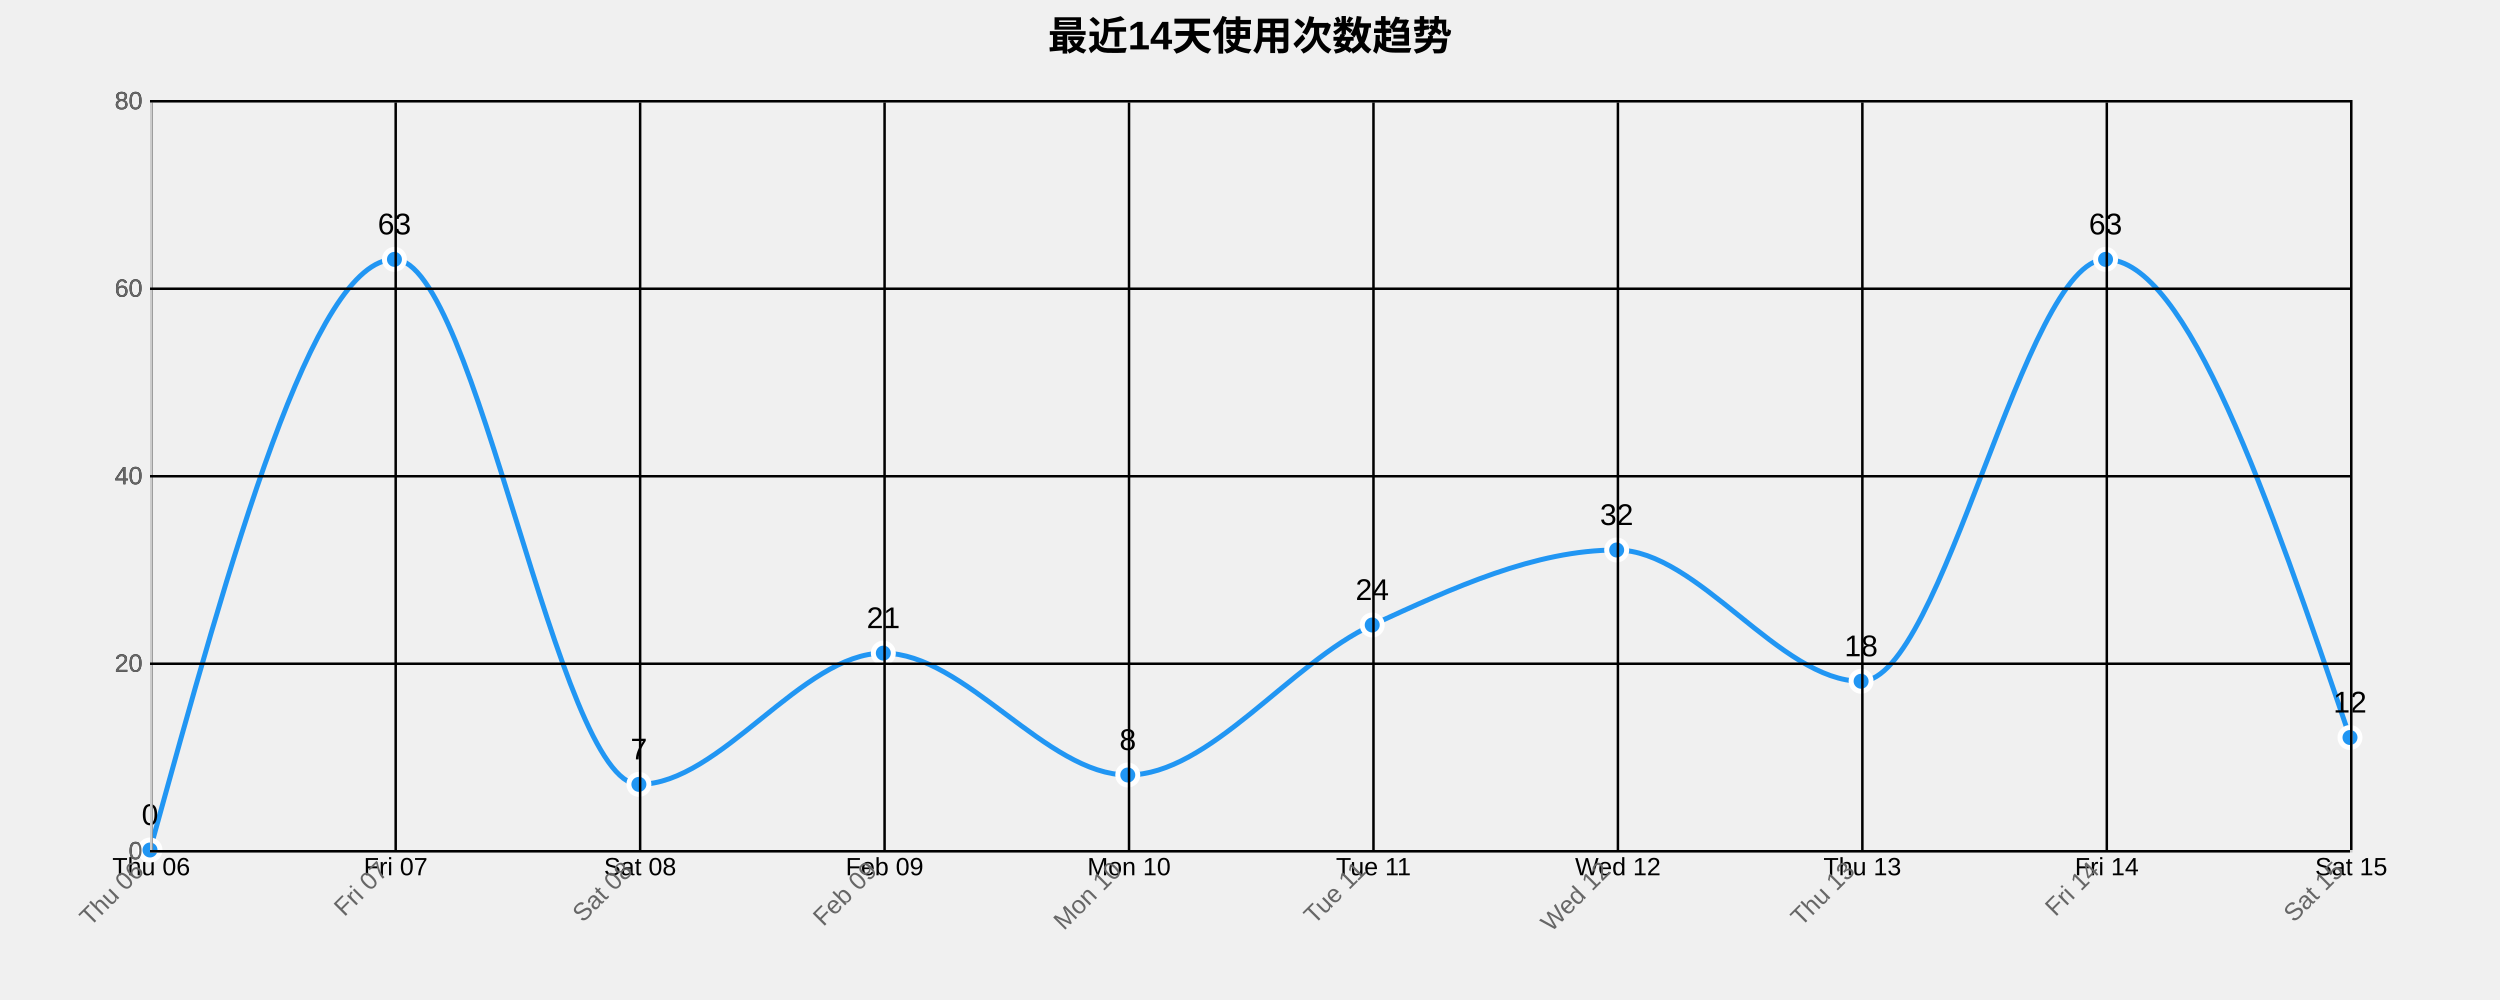
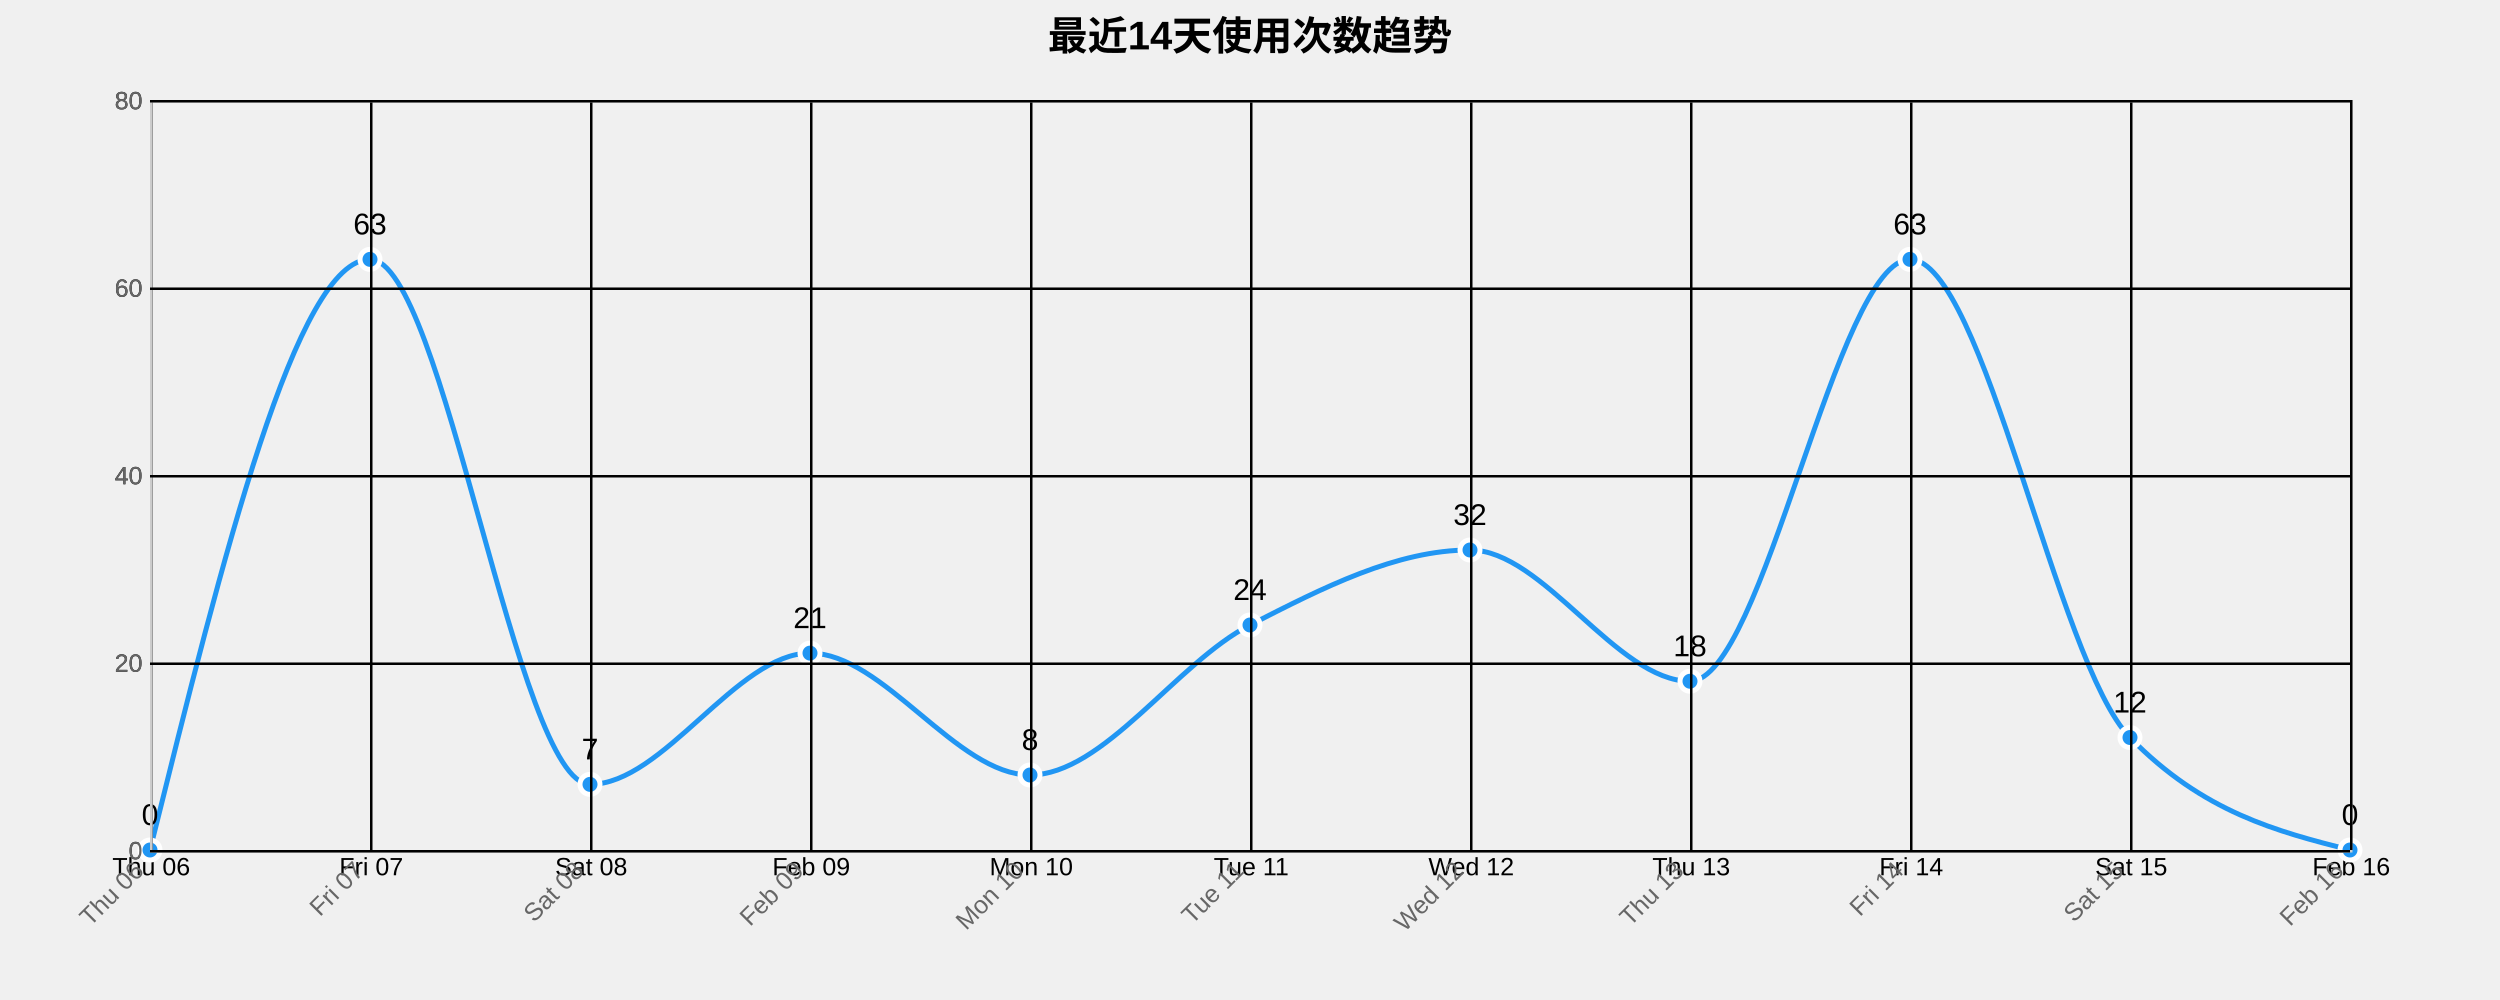
<svg xmlns="http://www.w3.org/2000/svg" width="1000" height="400">
  <g transform="translate(60,40)">
    <text x="440" y="-20" text-anchor="middle" style="font-size: 16px; font-weight: bold;">最近14天使用次数趋势</text>
    <g class="grid" transform="translate(0,300)" fill="none" font-size="10" font-family="sans-serif" text-anchor="middle">
      <path class="domain" stroke="currentColor" d="M0.5,-300V0.5H880.5V-300" />
      <g class="tick" opacity="1" transform="translate(0.5,0)">
        <line stroke="currentColor" y2="-300" />
        <text fill="currentColor" y="3" dy="0.71em">Thu 06</text>
      </g>
-       <g class="tick" opacity="1" transform="translate(98.27778,0)">
+       <g class="tick" opacity="1" transform="translate(88.5,0)">
        <line stroke="currentColor" y2="-300" />
        <text fill="currentColor" y="3" dy="0.71em">Fri 07</text>
      </g>
-       <g class="tick" opacity="1" transform="translate(196.0556,0)">
+       <g class="tick" opacity="1" transform="translate(176.5,0)">
        <line stroke="currentColor" y2="-300" />
        <text fill="currentColor" y="3" dy="0.71em">Sat 08</text>
      </g>
-       <g class="tick" opacity="1" transform="translate(293.8333,0)">
+       <g class="tick" opacity="1" transform="translate(264.5,0)">
        <line stroke="currentColor" y2="-300" />
        <text fill="currentColor" y="3" dy="0.71em">Feb 09</text>
      </g>
-       <g class="tick" opacity="1" transform="translate(391.6111,0)">
+       <g class="tick" opacity="1" transform="translate(352.5,0)">
        <line stroke="currentColor" y2="-300" />
        <text fill="currentColor" y="3" dy="0.71em">Mon 10</text>
      </g>
-       <g class="tick" opacity="1" transform="translate(489.3889,0)">
+       <g class="tick" opacity="1" transform="translate(440.5,0)">
        <line stroke="currentColor" y2="-300" />
        <text fill="currentColor" y="3" dy="0.71em">Tue 11</text>
      </g>
-       <g class="tick" opacity="1" transform="translate(587.1667,0)">
+       <g class="tick" opacity="1" transform="translate(528.5,0)">
        <line stroke="currentColor" y2="-300" />
        <text fill="currentColor" y="3" dy="0.71em">Wed 12</text>
      </g>
-       <g class="tick" opacity="1" transform="translate(684.9444,0)">
+       <g class="tick" opacity="1" transform="translate(616.5,0)">
        <line stroke="currentColor" y2="-300" />
        <text fill="currentColor" y="3" dy="0.71em">Thu 13</text>
      </g>
-       <g class="tick" opacity="1" transform="translate(782.7222,0)">
+       <g class="tick" opacity="1" transform="translate(704.5,0)">
        <line stroke="currentColor" y2="-300" />
        <text fill="currentColor" y="3" dy="0.71em">Fri 14</text>
      </g>
+       <g class="tick" opacity="1" transform="translate(792.5,0)">
+         <line stroke="currentColor" y2="-300" />
+         <text fill="currentColor" y="3" dy="0.71em">Sat 15</text>
+       </g>
      <g class="tick" opacity="1" transform="translate(880.5,0)">
        <line stroke="currentColor" y2="-300" />
-         <text fill="currentColor" y="3" dy="0.71em">Sat 15</text>
+         <text fill="currentColor" y="3" dy="0.71em">Feb 16</text>
      </g>
    </g>
    <g class="grid" fill="none" font-size="10" font-family="sans-serif" text-anchor="end">
      <path class="domain" stroke="currentColor" d="M880,300.5H0.5V0.5H880" />
      <g class="tick" opacity="1" transform="translate(0,300.5)">
        <line stroke="currentColor" x2="880" />
        <text fill="currentColor" x="-3" dy="0.32em">0</text>
      </g>
      <g class="tick" opacity="1" transform="translate(0,225.5)">
        <line stroke="currentColor" x2="880" />
        <text fill="currentColor" x="-3" dy="0.32em">20</text>
      </g>
      <g class="tick" opacity="1" transform="translate(0,150.5)">
        <line stroke="currentColor" x2="880" />
        <text fill="currentColor" x="-3" dy="0.32em">40</text>
      </g>
      <g class="tick" opacity="1" transform="translate(0,75.5)">
        <line stroke="currentColor" x2="880" />
        <text fill="currentColor" x="-3" dy="0.32em">60</text>
      </g>
      <g class="tick" opacity="1" transform="translate(0,0.5)">
        <line stroke="currentColor" x2="880" />
        <text fill="currentColor" x="-3" dy="0.32em">80</text>
      </g>
    </g>
-     <path class="area" d="M0,300C32.593,181.875,65.185,63.75,97.778,63.75C130.37,63.75,162.963,273.75,195.556,273.75C228.148,273.75,260.741,221.25,293.333,221.25C325.926,221.25,358.519,270,391.111,270C423.704,270,456.296,225,488.889,210C521.481,195,554.074,180,586.667,180C619.259,180,651.852,232.5,684.444,232.5C717.037,232.5,749.63,63.75,782.222,63.75C814.815,63.75,847.407,159.375,880,255L880,300C847.407,300,814.815,300,782.222,300C749.63,300,717.037,300,684.444,300C651.852,300,619.259,300,586.667,300C554.074,300,521.481,300,488.889,300C456.296,300,423.704,300,391.111,300C358.519,300,325.926,300,293.333,300C260.741,300,228.148,300,195.556,300C162.963,300,130.37,300,97.778,300C65.185,300,32.593,300,0,300Z" style="fill: url(#area-gradient); opacity: 0.3;" />
-     <path class="line" d="M0,300C32.593,181.875,65.185,63.75,97.778,63.75C130.37,63.75,162.963,273.75,195.556,273.75C228.148,273.75,260.741,221.25,293.333,221.25C325.926,221.25,358.519,270,391.111,270C423.704,270,456.296,225,488.889,210C521.481,195,554.074,180,586.667,180C619.259,180,651.852,232.5,684.444,232.5C717.037,232.5,749.63,63.75,782.222,63.75C814.815,63.75,847.407,159.375,880,255" style="fill: none; stroke: #2196F3; stroke-width: 2px;" />
+     <path class="area" d="M0,300C29.333,181.875,58.667,63.75,88,63.75C117.333,63.75,146.667,273.75,176,273.75C205.333,273.75,234.667,221.25,264,221.25C293.333,221.25,322.667,270,352,270C381.333,270,410.667,225,440,210C469.333,195,498.667,180,528,180C557.333,180,586.667,232.5,616,232.5C645.333,232.5,674.667,63.75,704,63.75C733.333,63.75,762.667,225,792,255C821.333,285,850.667,292.5,880,300L880,300C850.667,300,821.333,300,792,300C762.667,300,733.333,300,704,300C674.667,300,645.333,300,616,300C586.667,300,557.333,300,528,300C498.667,300,469.333,300,440,300C410.667,300,381.333,300,352,300C322.667,300,293.333,300,264,300C234.667,300,205.333,300,176,300C146.667,300,117.333,300,88,300C58.667,300,29.333,300,0,300Z" style="fill: url(#area-gradient); opacity: 0.3;" />
+     <path class="line" d="M0,300C29.333,181.875,58.667,63.75,88,63.75C117.333,63.75,146.667,273.75,176,273.75C205.333,273.75,234.667,221.25,264,221.25C293.333,221.25,322.667,270,352,270C381.333,270,410.667,225,440,210C469.333,195,498.667,180,528,180C557.333,180,586.667,232.5,616,232.5C645.333,232.5,674.667,63.75,704,63.75C733.333,63.75,762.667,225,792,255C821.333,285,850.667,292.5,880,300" style="fill: none; stroke: #2196F3; stroke-width: 2px;" />
    <circle class="dot" cx="0" cy="300" r="4" style="fill: #2196F3; stroke: #fff; stroke-width: 2px;" />
-     <circle class="dot" cx="97.778" cy="63.75" r="4" style="fill: #2196F3; stroke: #fff; stroke-width: 2px;" />
-     <circle class="dot" cx="195.556" cy="273.75" r="4" style="fill: #2196F3; stroke: #fff; stroke-width: 2px;" />
-     <circle class="dot" cx="293.333" cy="221.25" r="4" style="fill: #2196F3; stroke: #fff; stroke-width: 2px;" />
-     <circle class="dot" cx="391.111" cy="270" r="4" style="fill: #2196F3; stroke: #fff; stroke-width: 2px;" />
-     <circle class="dot" cx="488.889" cy="210" r="4" style="fill: #2196F3; stroke: #fff; stroke-width: 2px;" />
-     <circle class="dot" cx="586.667" cy="180" r="4" style="fill: #2196F3; stroke: #fff; stroke-width: 2px;" />
-     <circle class="dot" cx="684.444" cy="232.5" r="4" style="fill: #2196F3; stroke: #fff; stroke-width: 2px;" />
-     <circle class="dot" cx="782.222" cy="63.75" r="4" style="fill: #2196F3; stroke: #fff; stroke-width: 2px;" />
-     <circle class="dot" cx="880" cy="255" r="4" style="fill: #2196F3; stroke: #fff; stroke-width: 2px;" />
+     <circle class="dot" cx="88" cy="63.75" r="4" style="fill: #2196F3; stroke: #fff; stroke-width: 2px;" />
+     <circle class="dot" cx="176" cy="273.75" r="4" style="fill: #2196F3; stroke: #fff; stroke-width: 2px;" />
+     <circle class="dot" cx="264" cy="221.25" r="4" style="fill: #2196F3; stroke: #fff; stroke-width: 2px;" />
+     <circle class="dot" cx="352" cy="270" r="4" style="fill: #2196F3; stroke: #fff; stroke-width: 2px;" />
+     <circle class="dot" cx="440" cy="210" r="4" style="fill: #2196F3; stroke: #fff; stroke-width: 2px;" />
+     <circle class="dot" cx="528" cy="180" r="4" style="fill: #2196F3; stroke: #fff; stroke-width: 2px;" />
+     <circle class="dot" cx="616" cy="232.5" r="4" style="fill: #2196F3; stroke: #fff; stroke-width: 2px;" />
+     <circle class="dot" cx="704" cy="63.75" r="4" style="fill: #2196F3; stroke: #fff; stroke-width: 2px;" />
+     <circle class="dot" cx="792" cy="255" r="4" style="fill: #2196F3; stroke: #fff; stroke-width: 2px;" />
+     <circle class="dot" cx="880" cy="300" r="4" style="fill: #2196F3; stroke: #fff; stroke-width: 2px;" />
    <text class="label" x="0" y="290" text-anchor="middle" style="font-size: 12px;">0</text>
-     <text class="label" x="97.778" y="53.75" text-anchor="middle" style="font-size: 12px;">63</text>
-     <text class="label" x="195.556" y="263.75" text-anchor="middle" style="font-size: 12px;">7</text>
-     <text class="label" x="293.333" y="211.25" text-anchor="middle" style="font-size: 12px;">21</text>
-     <text class="label" x="391.111" y="260" text-anchor="middle" style="font-size: 12px;">8</text>
-     <text class="label" x="488.889" y="200" text-anchor="middle" style="font-size: 12px;">24</text>
-     <text class="label" x="586.667" y="170" text-anchor="middle" style="font-size: 12px;">32</text>
-     <text class="label" x="684.444" y="222.5" text-anchor="middle" style="font-size: 12px;">18</text>
-     <text class="label" x="782.222" y="53.75" text-anchor="middle" style="font-size: 12px;">63</text>
-     <text class="label" x="880" y="245" text-anchor="middle" style="font-size: 12px;">12</text>
+     <text class="label" x="88" y="53.75" text-anchor="middle" style="font-size: 12px;">63</text>
+     <text class="label" x="176" y="263.75" text-anchor="middle" style="font-size: 12px;">7</text>
+     <text class="label" x="264" y="211.25" text-anchor="middle" style="font-size: 12px;">21</text>
+     <text class="label" x="352" y="260" text-anchor="middle" style="font-size: 12px;">8</text>
+     <text class="label" x="440" y="200" text-anchor="middle" style="font-size: 12px;">24</text>
+     <text class="label" x="528" y="170" text-anchor="middle" style="font-size: 12px;">32</text>
+     <text class="label" x="616" y="222.5" text-anchor="middle" style="font-size: 12px;">18</text>
+     <text class="label" x="704" y="53.75" text-anchor="middle" style="font-size: 12px;">63</text>
+     <text class="label" x="792" y="245" text-anchor="middle" style="font-size: 12px;">12</text>
+     <text class="label" x="880" y="290" text-anchor="middle" style="font-size: 12px;">0</text>
    <g class="x-axis" transform="translate(0,300)" fill="none" font-size="10" font-family="sans-serif" text-anchor="middle">
      <path class="domain" stroke="currentColor" d="M0.5,-300V0.5H880.5V-300" />
      <g class="tick" opacity="1" transform="translate(0.5,0)">
        <line stroke="currentColor" y2="-300" />
        <text fill="currentColor" y="3" dy=".15em" style="text-anchor: end;" dx="-.8em" transform="rotate(-45)">Thu 06</text>
      </g>
-       <g class="tick" opacity="1" transform="translate(98.27778,0)">
+       <g class="tick" opacity="1" transform="translate(88.5,0)">
        <line stroke="currentColor" y2="-300" />
        <text fill="currentColor" y="3" dy=".15em" style="text-anchor: end;" dx="-.8em" transform="rotate(-45)">Fri 07</text>
      </g>
-       <g class="tick" opacity="1" transform="translate(196.0556,0)">
+       <g class="tick" opacity="1" transform="translate(176.5,0)">
        <line stroke="currentColor" y2="-300" />
        <text fill="currentColor" y="3" dy=".15em" style="text-anchor: end;" dx="-.8em" transform="rotate(-45)">Sat 08</text>
      </g>
-       <g class="tick" opacity="1" transform="translate(293.8333,0)">
+       <g class="tick" opacity="1" transform="translate(264.5,0)">
        <line stroke="currentColor" y2="-300" />
        <text fill="currentColor" y="3" dy=".15em" style="text-anchor: end;" dx="-.8em" transform="rotate(-45)">Feb 09</text>
      </g>
-       <g class="tick" opacity="1" transform="translate(391.6111,0)">
+       <g class="tick" opacity="1" transform="translate(352.5,0)">
        <line stroke="currentColor" y2="-300" />
        <text fill="currentColor" y="3" dy=".15em" style="text-anchor: end;" dx="-.8em" transform="rotate(-45)">Mon 10</text>
      </g>
-       <g class="tick" opacity="1" transform="translate(489.3889,0)">
+       <g class="tick" opacity="1" transform="translate(440.5,0)">
        <line stroke="currentColor" y2="-300" />
        <text fill="currentColor" y="3" dy=".15em" style="text-anchor: end;" dx="-.8em" transform="rotate(-45)">Tue 11</text>
      </g>
-       <g class="tick" opacity="1" transform="translate(587.1667,0)">
+       <g class="tick" opacity="1" transform="translate(528.5,0)">
        <line stroke="currentColor" y2="-300" />
        <text fill="currentColor" y="3" dy=".15em" style="text-anchor: end;" dx="-.8em" transform="rotate(-45)">Wed 12</text>
      </g>
-       <g class="tick" opacity="1" transform="translate(684.9444,0)">
+       <g class="tick" opacity="1" transform="translate(616.5,0)">
        <line stroke="currentColor" y2="-300" />
        <text fill="currentColor" y="3" dy=".15em" style="text-anchor: end;" dx="-.8em" transform="rotate(-45)">Thu 13</text>
      </g>
-       <g class="tick" opacity="1" transform="translate(782.7222,0)">
+       <g class="tick" opacity="1" transform="translate(704.5,0)">
        <line stroke="currentColor" y2="-300" />
        <text fill="currentColor" y="3" dy=".15em" style="text-anchor: end;" dx="-.8em" transform="rotate(-45)">Fri 14</text>
      </g>
+       <g class="tick" opacity="1" transform="translate(792.5,0)">
+         <line stroke="currentColor" y2="-300" />
+         <text fill="currentColor" y="3" dy=".15em" style="text-anchor: end;" dx="-.8em" transform="rotate(-45)">Sat 15</text>
+       </g>
      <g class="tick" opacity="1" transform="translate(880.5,0)">
        <line stroke="currentColor" y2="-300" />
-         <text fill="currentColor" y="3" dy=".15em" style="text-anchor: end;" dx="-.8em" transform="rotate(-45)">Sat 15</text>
+         <text fill="currentColor" y="3" dy=".15em" style="text-anchor: end;" dx="-.8em" transform="rotate(-45)">Feb 16</text>
      </g>
    </g>
    <g class="y-axis" fill="none" font-size="10" font-family="sans-serif" text-anchor="end">
      <path class="domain" stroke="currentColor" d="M880,300.5H0.5V0.5H880" />
      <g class="tick" opacity="1" transform="translate(0,300.5)">
        <line stroke="currentColor" x2="880" />
        <text fill="currentColor" x="-3" dy="0.32em">0</text>
      </g>
      <g class="tick" opacity="1" transform="translate(0,225.5)">
        <line stroke="currentColor" x2="880" />
        <text fill="currentColor" x="-3" dy="0.32em">20</text>
      </g>
      <g class="tick" opacity="1" transform="translate(0,150.5)">
        <line stroke="currentColor" x2="880" />
        <text fill="currentColor" x="-3" dy="0.32em">40</text>
      </g>
      <g class="tick" opacity="1" transform="translate(0,75.5)">
        <line stroke="currentColor" x2="880" />
        <text fill="currentColor" x="-3" dy="0.32em">60</text>
      </g>
      <g class="tick" opacity="1" transform="translate(0,0.5)">
        <line stroke="currentColor" x2="880" />
        <text fill="currentColor" x="-3" dy="0.32em">80</text>
      </g>
    </g>
    <style>
    .grid line {
      stroke: #e0e0e0;
      stroke-opacity: 0.7;
      shape-rendering: crispEdges;
    }
    .grid path {
      stroke-width: 0;
    }
    .dot:hover {
      r: 6;
    }
    text {
      font-family: Arial, sans-serif;
    }
    .x-axis path, .y-axis path {
      stroke: #ccc;
    }
    .x-axis text, .y-axis text {
      fill: #666;
    }
  </style>
  </g>
</svg>
